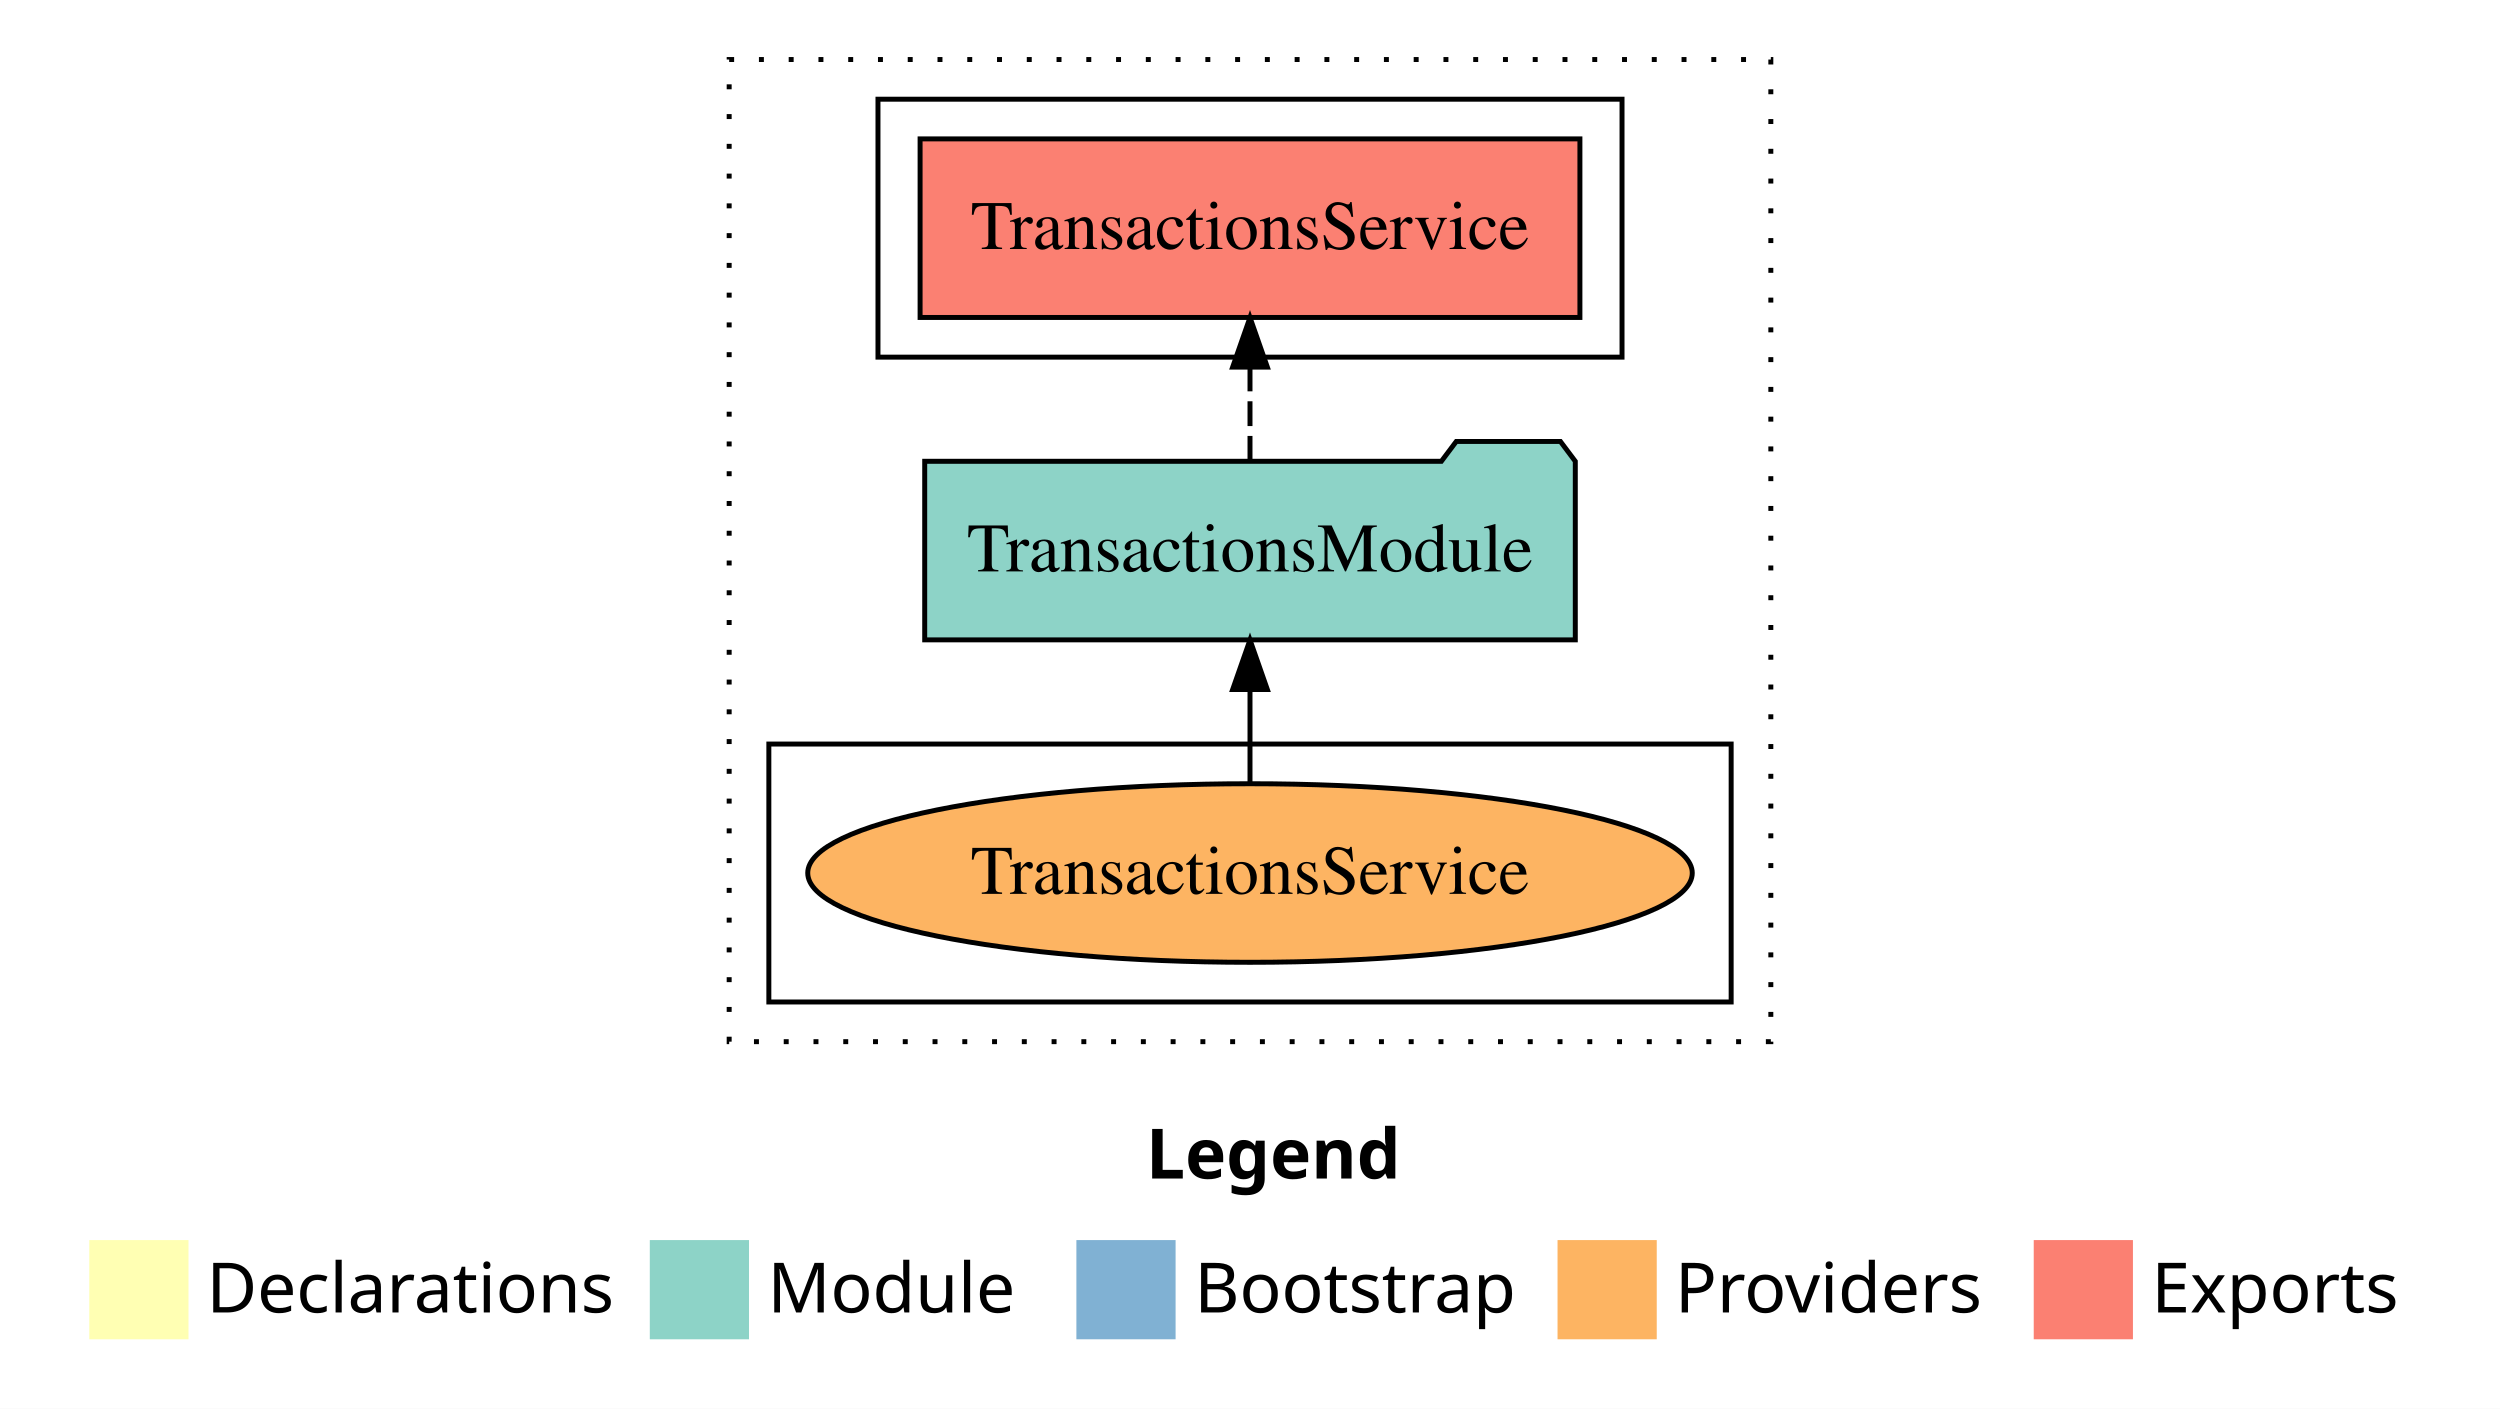
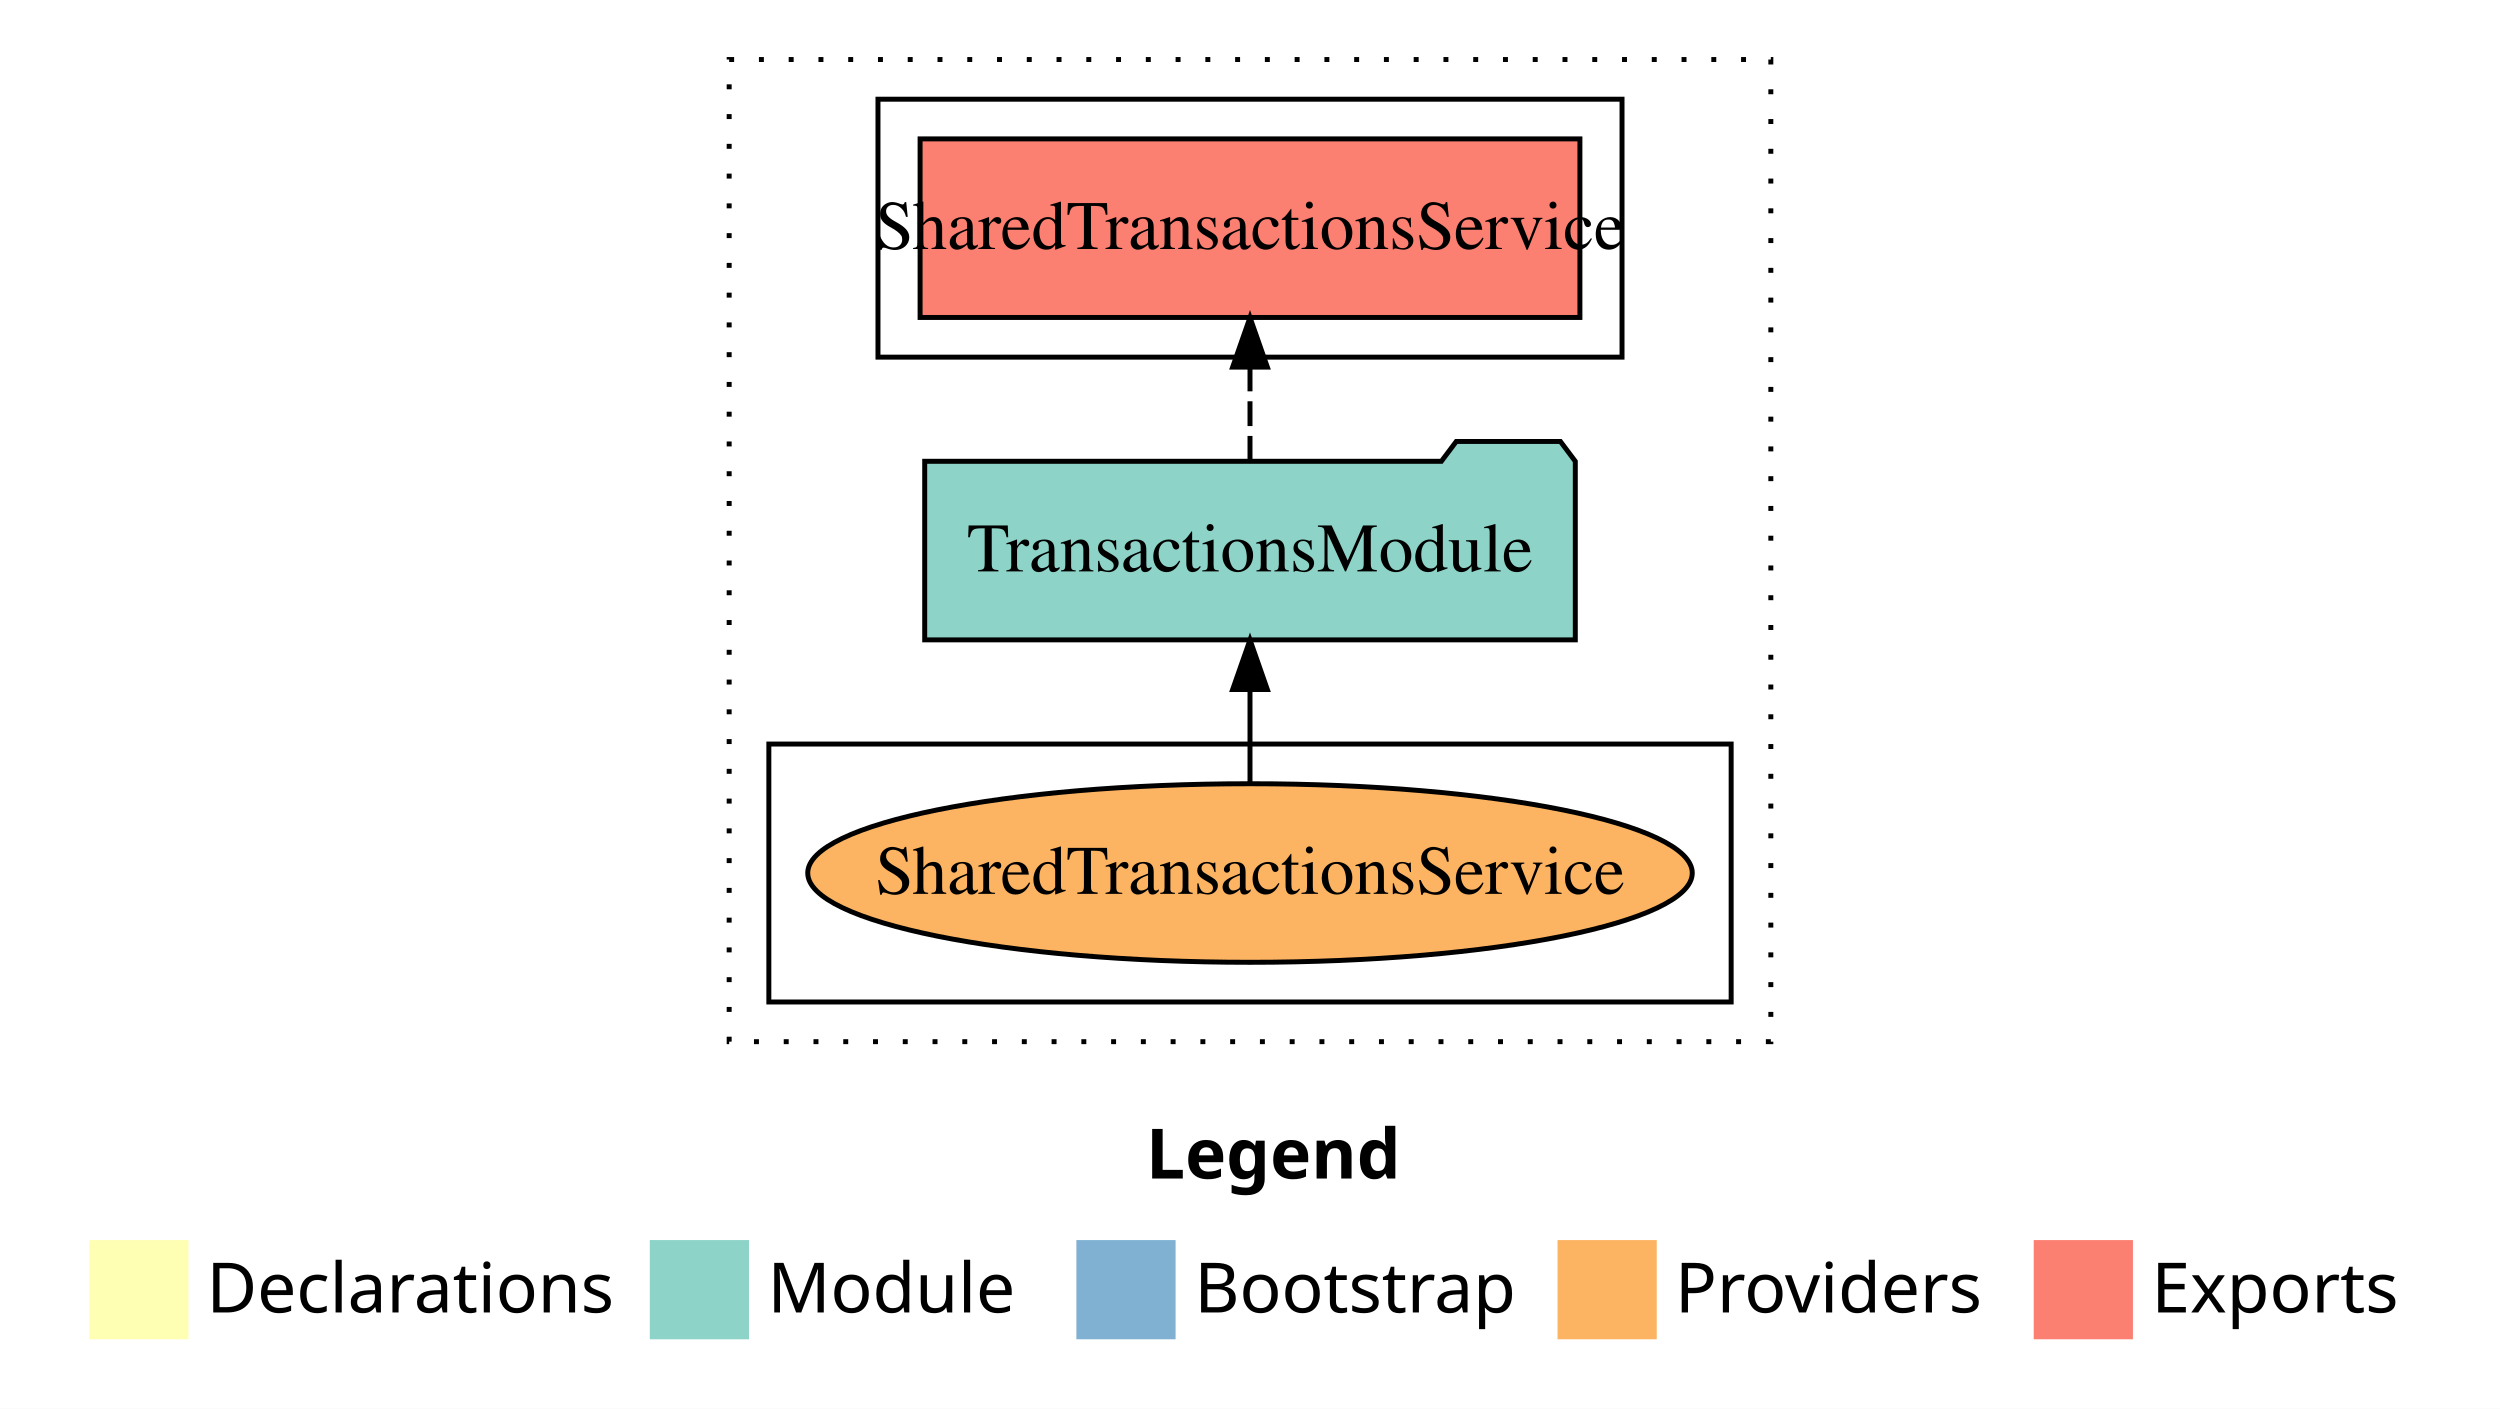
<svg xmlns="http://www.w3.org/2000/svg" width="504pt" height="284pt" viewBox="0.00 0.00 504.00 284.00">
  <g id="graph0" class="graph" transform="scale(1 1) rotate(0) translate(4 280)">
    <polygon fill="white" stroke="transparent" points="-4,4 -4,-280 500,-280 500,4 -4,4" />
    <text text-anchor="start" x="227.01" y="-42.4" font-family="Times-12" font-weight="bold" font-size="14.00">Legend</text>
    <polygon fill="#ffffb3" stroke="transparent" points="14,-10 14,-30 34,-30 34,-10 14,-10" />
    <text text-anchor="start" x="37.63" y="-15.4" font-family="Times-12" font-size="14.00">  Declarations</text>
    <polygon fill="#8dd3c7" stroke="transparent" points="127,-10 127,-30 147,-30 147,-10 127,-10" />
    <text text-anchor="start" x="150.73" y="-15.4" font-family="Times-12" font-size="14.00">  Module</text>
    <polygon fill="#80b1d3" stroke="transparent" points="213,-10 213,-30 233,-30 233,-10 213,-10" />
    <text text-anchor="start" x="236.78" y="-15.4" font-family="Times-12" font-size="14.00">  Bootstrap</text>
    <polygon fill="#fdb462" stroke="transparent" points="310,-10 310,-30 330,-30 330,-10 310,-10" />
    <text text-anchor="start" x="333.67" y="-15.4" font-family="Times-12" font-size="14.00">  Providers</text>
    <polygon fill="#fb8072" stroke="transparent" points="406,-10 406,-30 426,-30 426,-10 406,-10" />
    <text text-anchor="start" x="429.73" y="-15.4" font-family="Times-12" font-size="14.00">  Exports</text>
    <g id="clust1" class="cluster">
      <polygon fill="none" stroke="black" stroke-dasharray="1,5" points="143,-70 143,-268 353,-268 353,-70 143,-70" />
    </g>
    <g id="clust4" class="cluster">
      <polygon fill="none" stroke="black" points="173,-208 173,-260 323,-260 323,-208 173,-208" />
    </g>
    <g id="clust6" class="cluster">
      <polygon fill="none" stroke="black" points="151,-78 151,-130 345,-130 345,-78 151,-78" />
    </g>
    <g id="node1" class="node">
      <polygon fill="#fb8072" stroke="black" points="314.51,-252 181.49,-252 181.49,-216 314.51,-216 314.51,-252" />
-       <text text-anchor="middle" x="248" y="-229.8" font-family="Times,serif" font-size="14.00">TransactionsService </text>
+       <text text-anchor="middle" x="248" y="-229.8" font-family="Times,serif" font-size="14.00">SharedTransactionsService </text>
    </g>
    <g id="node2" class="node">
      <polygon fill="#8dd3c7" stroke="black" points="313.58,-187 310.58,-191 289.58,-191 286.58,-187 182.42,-187 182.42,-151 313.58,-151 313.58,-187" />
      <text text-anchor="middle" x="248" y="-164.8" font-family="Times,serif" font-size="14.00">TransactionsModule</text>
    </g>
    <g id="edge1" class="edge">
      <path fill="none" stroke="black" stroke-dasharray="5,2" d="M248,-187.11C248,-187.11 248,-205.99 248,-205.99" />
      <polygon fill="black" stroke="black" points="244.5,-205.99 248,-215.99 251.5,-205.99 244.5,-205.99" />
    </g>
    <g id="node3" class="node">
      <ellipse fill="#fdb462" stroke="black" cx="248" cy="-104" rx="89.16" ry="18" />
-       <text text-anchor="middle" x="248" y="-99.8" font-family="Times,serif" font-size="14.00">TransactionsService</text>
+       <text text-anchor="middle" x="248" y="-99.8" font-family="Times,serif" font-size="14.00">SharedTransactionsService</text>
    </g>
    <g id="edge2" class="edge">
      <path fill="none" stroke="black" d="M248,-122.11C248,-122.11 248,-140.99 248,-140.99" />
      <polygon fill="black" stroke="black" points="244.5,-140.99 248,-150.99 251.5,-140.99 244.5,-140.99" />
    </g>
  </g>
</svg>
